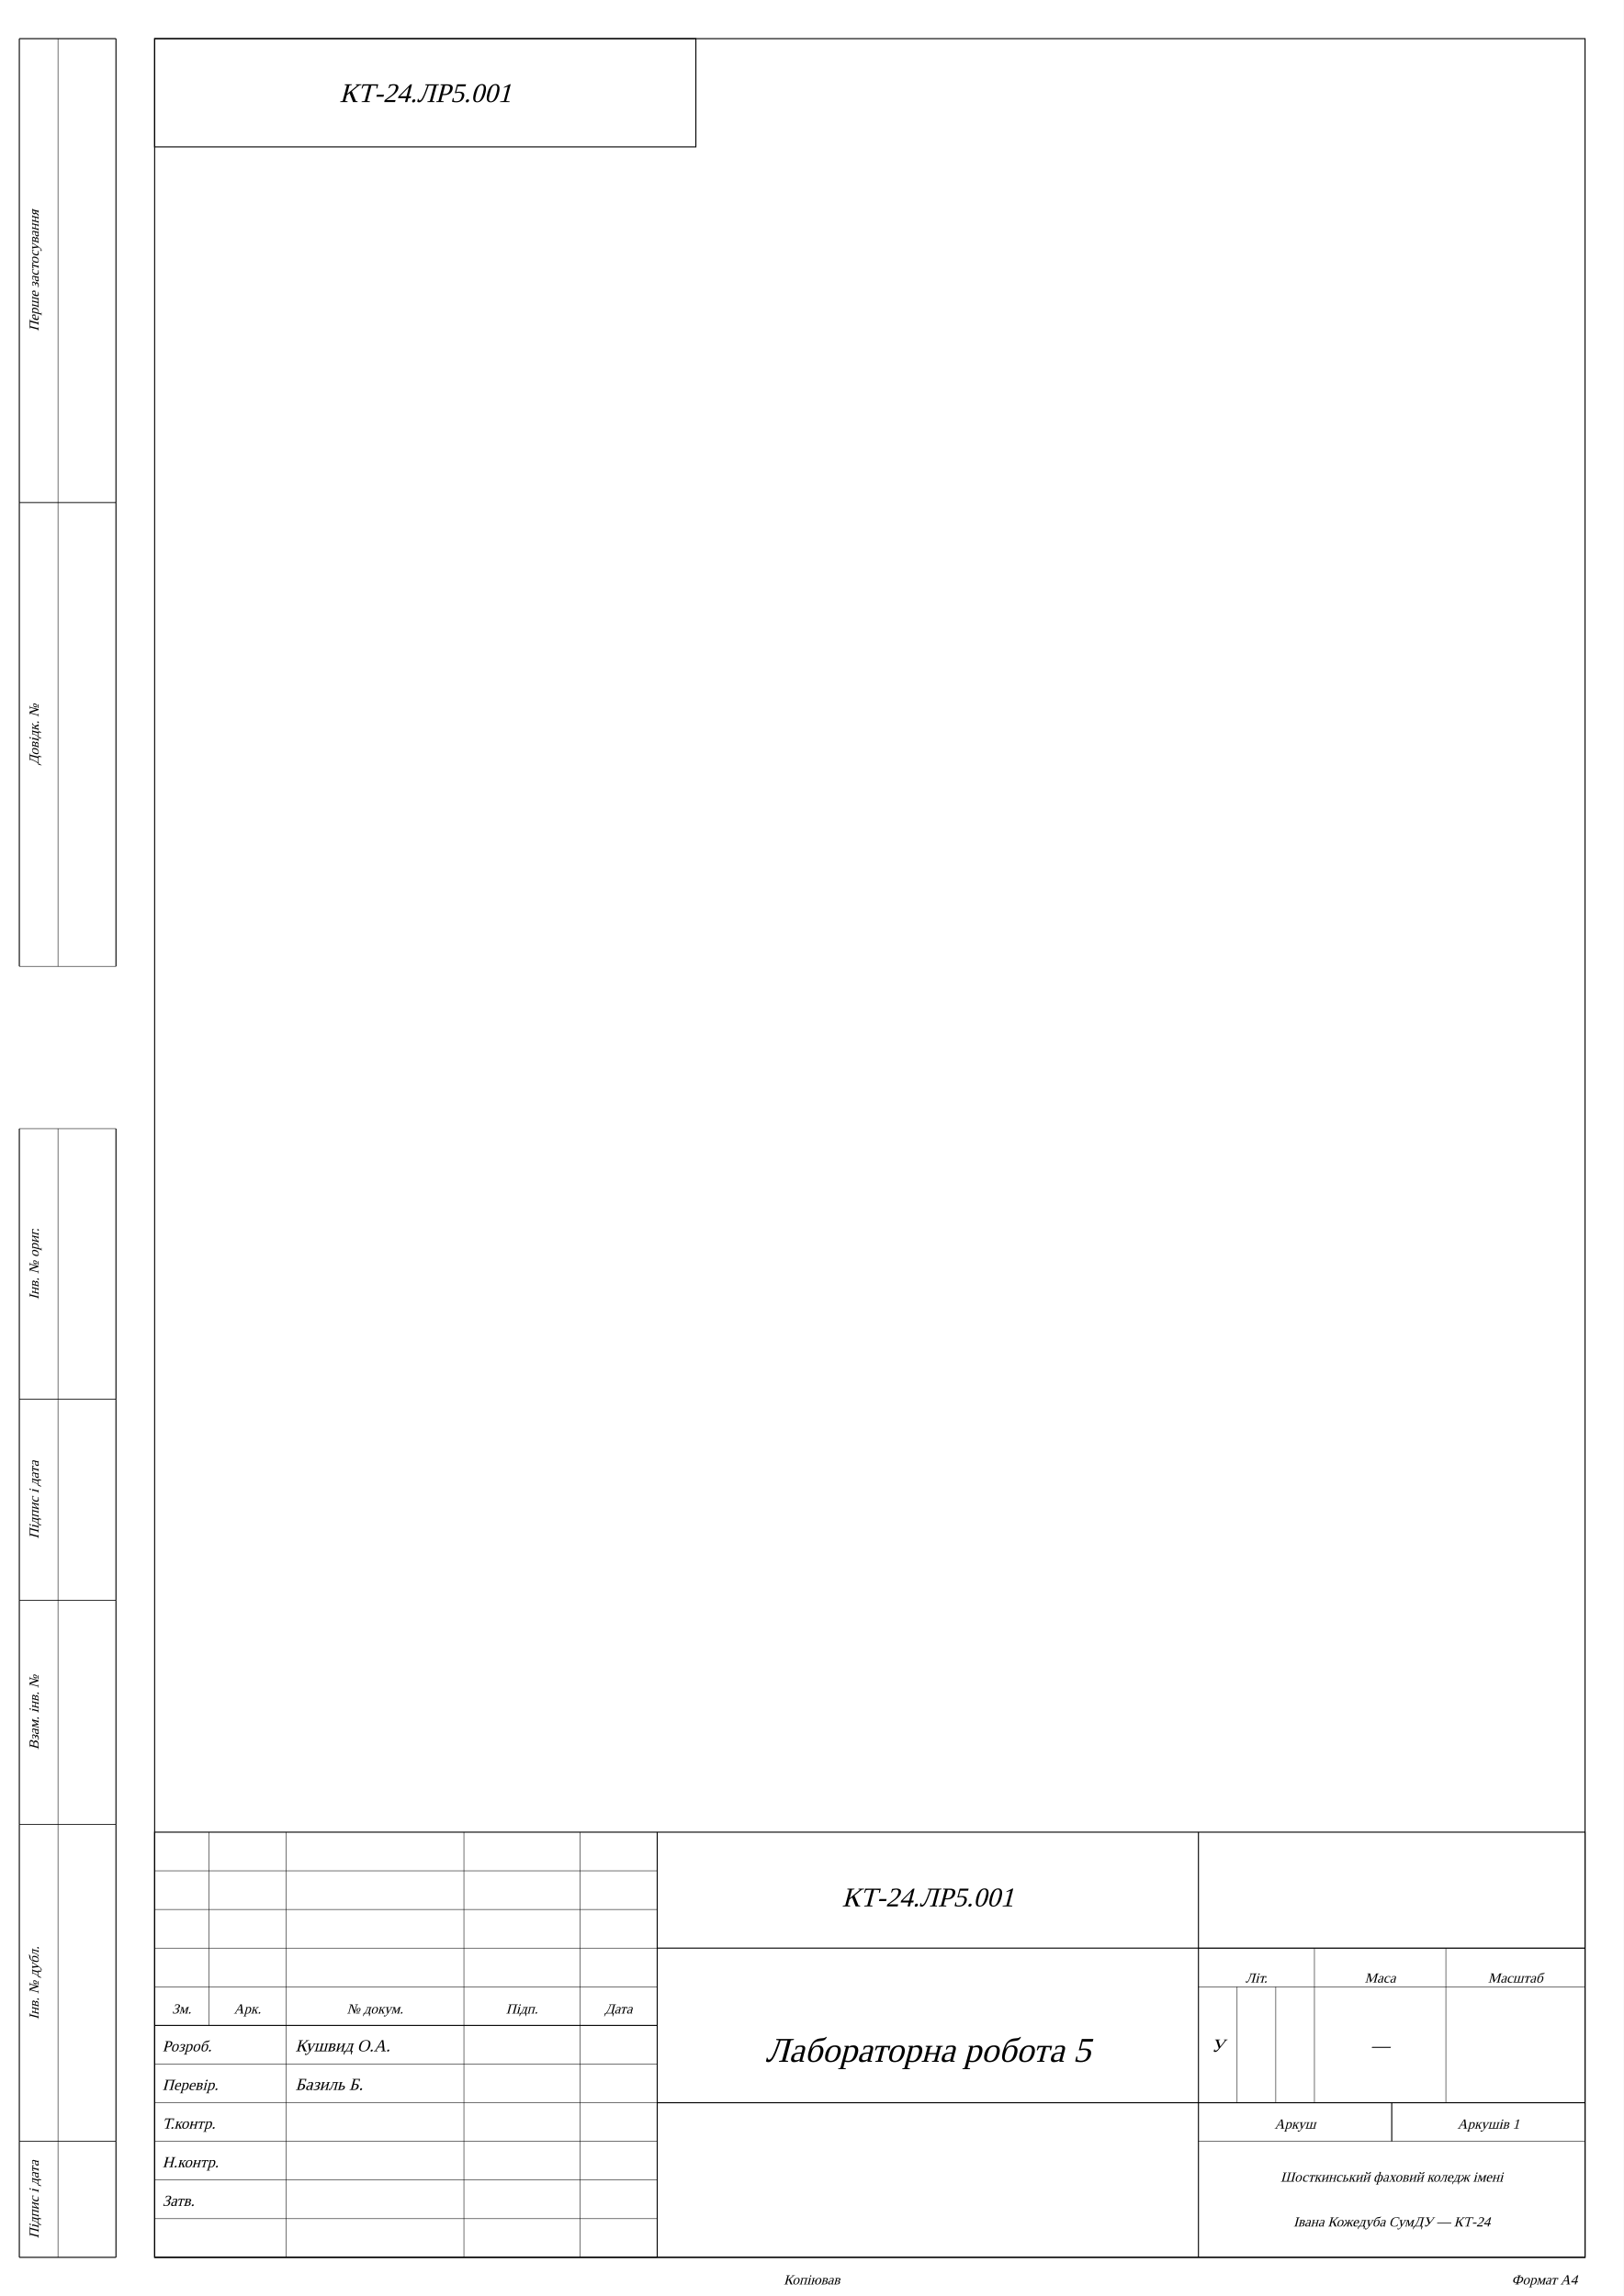
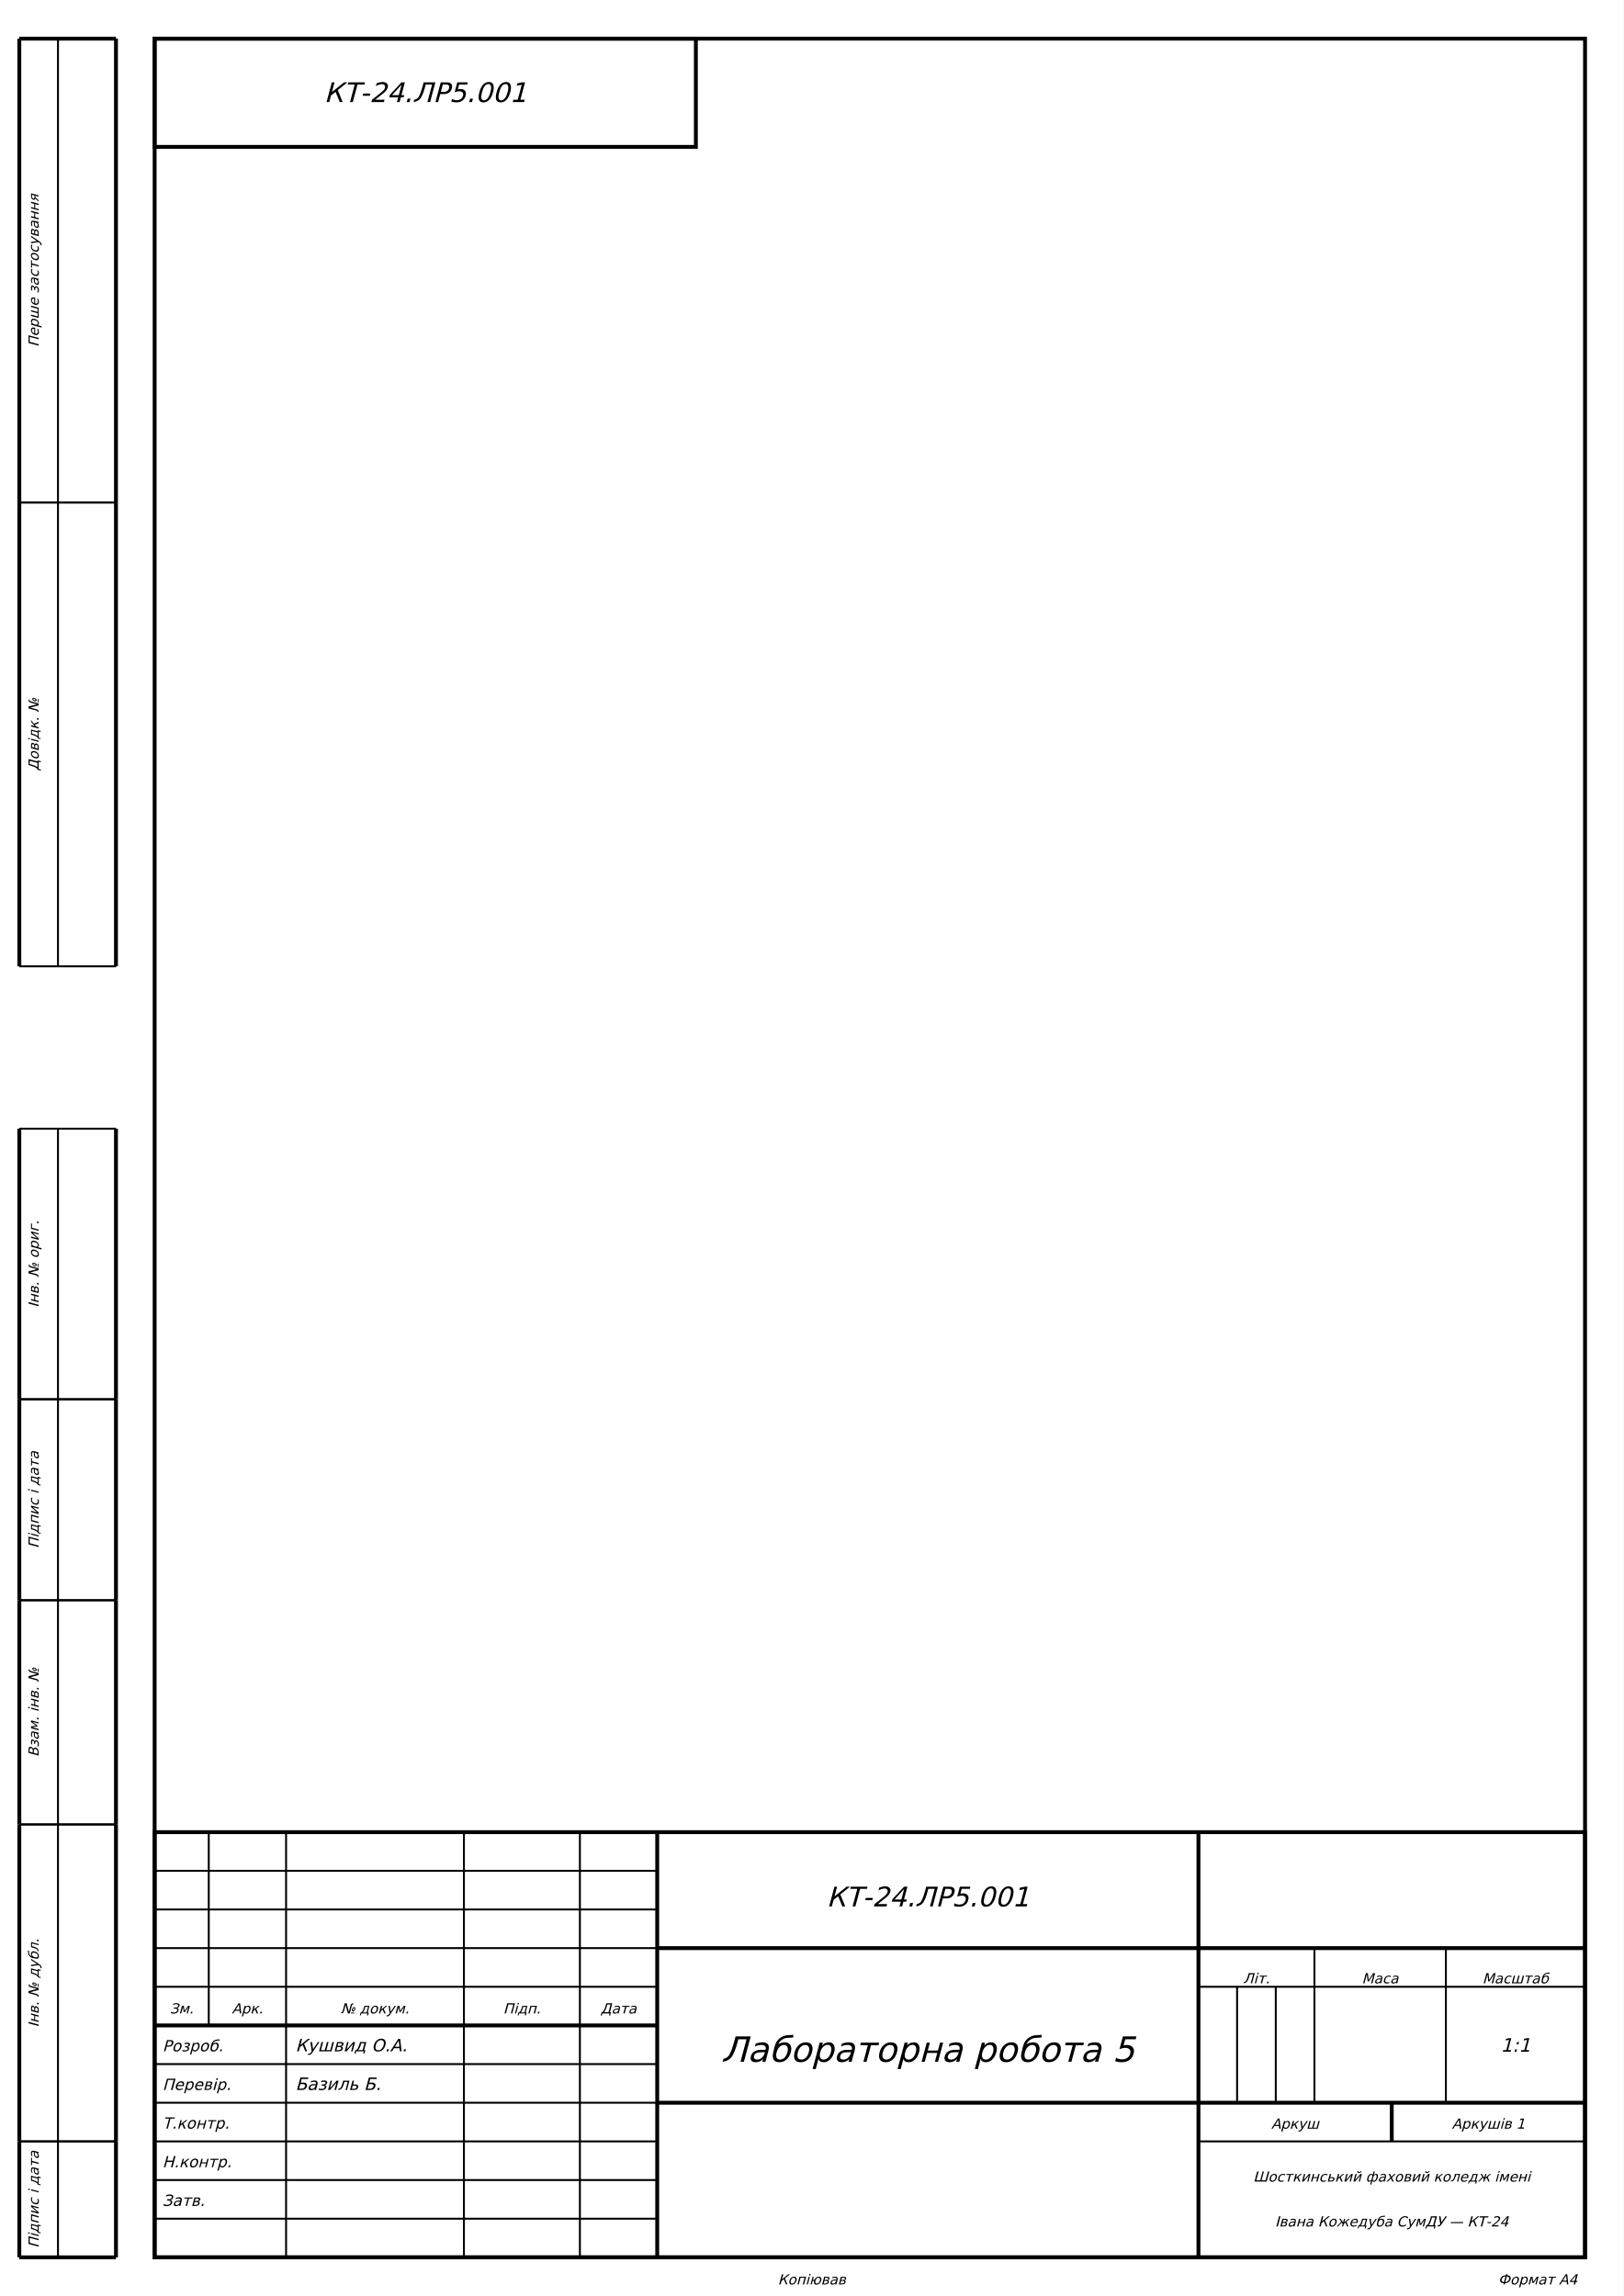
<svg xmlns="http://www.w3.org/2000/svg" width="210mm" height="297mm" viewBox="0 0 210 297">
  <rect width="210" height="297" fill="white" />
  <g transform="translate(0 0) scale(1)">
-     <rect x="20" y="5" width="185" height="287" fill="none" stroke="#000000" stroke-width="0.5" vector-effect="non-scaling-stroke" />
-     <line x1="2.5" y1="5" x2="15" y2="5" stroke="#000000" stroke-width="0.5" fill="none" vector-effect="non-scaling-stroke" />
-     <line x1="2.5" y1="65" x2="15" y2="65" stroke="#000000" stroke-width="0.25" fill="none" vector-effect="non-scaling-stroke" />
-     <line x1="2.5" y1="5" x2="2.5" y2="65" stroke="#000000" stroke-width="0.5" fill="none" vector-effect="non-scaling-stroke" />
-     <line x1="7.5" y1="5" x2="7.5" y2="65" stroke="#000000" stroke-width="0.25" fill="none" vector-effect="non-scaling-stroke" />
-     <line x1="15" y1="5" x2="15" y2="65" stroke="#000000" stroke-width="0.5" fill="none" vector-effect="non-scaling-stroke" />
-     <text x="5" y="35" font-family="GOST type B, ISO 3098, DejaVu Sans, Arial, sans-serif" font-size="1.8" fill="#000000" text-anchor="middle" transform="translate(5 35) rotate(-90) skewX(-15) translate(-5 -35)">Перше застосування</text>
-     <line x1="2.5" y1="65" x2="15" y2="65" stroke="#000000" stroke-width="0.25" fill="none" vector-effect="non-scaling-stroke" />
-     <line x1="2.5" y1="125" x2="15" y2="125" stroke="#000000" stroke-width="0.25" fill="none" vector-effect="non-scaling-stroke" />
-     <line x1="2.5" y1="65" x2="2.5" y2="125" stroke="#000000" stroke-width="0.5" fill="none" vector-effect="non-scaling-stroke" />
-     <line x1="7.5" y1="65" x2="7.5" y2="125" stroke="#000000" stroke-width="0.25" fill="none" vector-effect="non-scaling-stroke" />
-     <line x1="15" y1="65" x2="15" y2="125" stroke="#000000" stroke-width="0.5" fill="none" vector-effect="non-scaling-stroke" />
-     <text x="5" y="95" font-family="GOST type B, ISO 3098, DejaVu Sans, Arial, sans-serif" font-size="1.8" fill="#000000" text-anchor="middle" transform="translate(5 95) rotate(-90) skewX(-15) translate(-5 -95)">Довідк. №</text>
-     <line x1="2.5" y1="146" x2="15" y2="146" stroke="#000000" stroke-width="0.25" fill="none" vector-effect="non-scaling-stroke" />
-     <line x1="2.5" y1="181" x2="15" y2="181" stroke="#000000" stroke-width="0.25" fill="none" vector-effect="non-scaling-stroke" />
-     <line x1="2.5" y1="146" x2="2.5" y2="181" stroke="#000000" stroke-width="0.5" fill="none" vector-effect="non-scaling-stroke" />
-     <line x1="7.5" y1="146" x2="7.5" y2="181" stroke="#000000" stroke-width="0.25" fill="none" vector-effect="non-scaling-stroke" />
-     <line x1="15" y1="146" x2="15" y2="181" stroke="#000000" stroke-width="0.5" fill="none" vector-effect="non-scaling-stroke" />
-     <text x="5" y="163.5" font-family="GOST type B, ISO 3098, DejaVu Sans, Arial, sans-serif" font-size="1.8" fill="#000000" text-anchor="middle" transform="translate(5 163.5) rotate(-90) skewX(-15) translate(-5 -163.5)">Інв. № ориг.</text>
-     <line x1="2.5" y1="181" x2="15" y2="181" stroke="#000000" stroke-width="0.25" fill="none" vector-effect="non-scaling-stroke" />
-     <line x1="2.5" y1="207" x2="15" y2="207" stroke="#000000" stroke-width="0.25" fill="none" vector-effect="non-scaling-stroke" />
-     <line x1="2.5" y1="181" x2="2.5" y2="207" stroke="#000000" stroke-width="0.5" fill="none" vector-effect="non-scaling-stroke" />
-     <line x1="7.5" y1="181" x2="7.5" y2="207" stroke="#000000" stroke-width="0.25" fill="none" vector-effect="non-scaling-stroke" />
-     <line x1="15" y1="181" x2="15" y2="207" stroke="#000000" stroke-width="0.5" fill="none" vector-effect="non-scaling-stroke" />
-     <text x="5" y="194" font-family="GOST type B, ISO 3098, DejaVu Sans, Arial, sans-serif" font-size="1.8" fill="#000000" text-anchor="middle" transform="translate(5 194) rotate(-90) skewX(-15) translate(-5 -194)">Підпис і дата</text>
-     <line x1="2.5" y1="207" x2="15" y2="207" stroke="#000000" stroke-width="0.25" fill="none" vector-effect="non-scaling-stroke" />
-     <line x1="2.5" y1="236" x2="15" y2="236" stroke="#000000" stroke-width="0.25" fill="none" vector-effect="non-scaling-stroke" />
-     <line x1="2.5" y1="207" x2="2.5" y2="236" stroke="#000000" stroke-width="0.5" fill="none" vector-effect="non-scaling-stroke" />
-     <line x1="7.5" y1="207" x2="7.5" y2="236" stroke="#000000" stroke-width="0.25" fill="none" vector-effect="non-scaling-stroke" />
-     <line x1="15" y1="207" x2="15" y2="236" stroke="#000000" stroke-width="0.5" fill="none" vector-effect="non-scaling-stroke" />
-     <text x="5" y="221.5" font-family="GOST type B, ISO 3098, DejaVu Sans, Arial, sans-serif" font-size="1.8" fill="#000000" text-anchor="middle" transform="translate(5 221.5) rotate(-90) skewX(-15) translate(-5 -221.5)">Взам. інв. №</text>
-     <line x1="2.5" y1="236" x2="15" y2="236" stroke="#000000" stroke-width="0.25" fill="none" vector-effect="non-scaling-stroke" />
-     <line x1="2.5" y1="277" x2="15" y2="277" stroke="#000000" stroke-width="0.25" fill="none" vector-effect="non-scaling-stroke" />
-     <line x1="2.5" y1="236" x2="2.5" y2="277" stroke="#000000" stroke-width="0.5" fill="none" vector-effect="non-scaling-stroke" />
-     <line x1="7.5" y1="236" x2="7.5" y2="277" stroke="#000000" stroke-width="0.25" fill="none" vector-effect="non-scaling-stroke" />
-     <line x1="15" y1="236" x2="15" y2="277" stroke="#000000" stroke-width="0.5" fill="none" vector-effect="non-scaling-stroke" />
-     <text x="5" y="256.5" font-family="GOST type B, ISO 3098, DejaVu Sans, Arial, sans-serif" font-size="1.8" fill="#000000" text-anchor="middle" transform="translate(5 256.5) rotate(-90) skewX(-15) translate(-5 -256.5)">Інв. № дубл.</text>
-     <line x1="2.5" y1="277" x2="15" y2="277" stroke="#000000" stroke-width="0.25" fill="none" vector-effect="non-scaling-stroke" />
-     <line x1="2.5" y1="292" x2="15" y2="292" stroke="#000000" stroke-width="0.5" fill="none" vector-effect="non-scaling-stroke" />
-     <line x1="2.5" y1="277" x2="2.5" y2="292" stroke="#000000" stroke-width="0.5" fill="none" vector-effect="non-scaling-stroke" />
-     <line x1="7.5" y1="277" x2="7.5" y2="292" stroke="#000000" stroke-width="0.25" fill="none" vector-effect="non-scaling-stroke" />
-     <line x1="15" y1="277" x2="15" y2="292" stroke="#000000" stroke-width="0.5" fill="none" vector-effect="non-scaling-stroke" />
-     <text x="5" y="284.5" font-family="GOST type B, ISO 3098, DejaVu Sans, Arial, sans-serif" font-size="1.8" fill="#000000" text-anchor="middle" transform="translate(5 284.5) rotate(-90) skewX(-15) translate(-5 -284.5)">Підпис і дата</text>
-     <rect x="20" y="5" width="70" height="14" fill="none" stroke="#000000" stroke-width="0.5" vector-effect="non-scaling-stroke" />
-     <text x="55" y="13.2" font-family="GOST type B, ISO 3098, DejaVu Sans, Arial, sans-serif" font-size="3.5" fill="#000000" text-anchor="middle" transform="translate(55 13.2) skewX(-15) translate(-55 -13.2)">КТ-24.ЛР5.001</text>
-     <rect x="20" y="237" width="185" height="55" fill="none" stroke="#000000" stroke-width="0.5" vector-effect="non-scaling-stroke" />
-     <line x1="27" y1="237" x2="27" y2="262" stroke="#000000" stroke-width="0.25" fill="none" vector-effect="non-scaling-stroke" />
-     <line x1="37" y1="237" x2="37" y2="262" stroke="#000000" stroke-width="0.25" fill="none" vector-effect="non-scaling-stroke" />
-     <line x1="60" y1="237" x2="60" y2="262" stroke="#000000" stroke-width="0.25" fill="none" vector-effect="non-scaling-stroke" />
-     <line x1="75" y1="237" x2="75" y2="262" stroke="#000000" stroke-width="0.25" fill="none" vector-effect="non-scaling-stroke" />
-     <line x1="85" y1="237" x2="85" y2="292" stroke="#000000" stroke-width="0.5" fill="none" vector-effect="non-scaling-stroke" />
-     <line x1="20" y1="242" x2="85" y2="242" stroke="#000000" stroke-width="0.25" fill="none" vector-effect="non-scaling-stroke" />
-     <line x1="20" y1="247" x2="85" y2="247" stroke="#000000" stroke-width="0.25" fill="none" vector-effect="non-scaling-stroke" />
-     <line x1="20" y1="252" x2="85" y2="252" stroke="#000000" stroke-width="0.25" fill="none" vector-effect="non-scaling-stroke" />
-     <line x1="20" y1="257" x2="85" y2="257" stroke="#000000" stroke-width="0.25" fill="none" vector-effect="non-scaling-stroke" />
-     <line x1="20" y1="262" x2="85" y2="262" stroke="#000000" stroke-width="0.5" fill="none" vector-effect="non-scaling-stroke" />
-     <text x="23.5" y="260.45" font-family="GOST type B, ISO 3098, DejaVu Sans, Arial, sans-serif" font-size="1.8" fill="#000000" text-anchor="middle" transform="translate(23.5 260.45) skewX(-15) translate(-23.5 -260.45)">Зм.</text>
-     <text x="32" y="260.45" font-family="GOST type B, ISO 3098, DejaVu Sans, Arial, sans-serif" font-size="1.8" fill="#000000" text-anchor="middle" transform="translate(32 260.45) skewX(-15) translate(-32 -260.45)">Арк.</text>
-     <text x="48.5" y="260.45" font-family="GOST type B, ISO 3098, DejaVu Sans, Arial, sans-serif" font-size="1.8" fill="#000000" text-anchor="middle" transform="translate(48.5 260.45) skewX(-15) translate(-48.5 -260.45)">№ докум.</text>
-     <text x="67.5" y="260.45" font-family="GOST type B, ISO 3098, DejaVu Sans, Arial, sans-serif" font-size="1.8" fill="#000000" text-anchor="middle" transform="translate(67.5 260.45) skewX(-15) translate(-67.5 -260.45)">Підп.</text>
-     <text x="80" y="260.45" font-family="GOST type B, ISO 3098, DejaVu Sans, Arial, sans-serif" font-size="1.8" fill="#000000" text-anchor="middle" transform="translate(80 260.45) skewX(-15) translate(-80 -260.45)">Дата</text>
-     <line x1="37" y1="262" x2="37" y2="292" stroke="#000000" stroke-width="0.25" fill="none" vector-effect="non-scaling-stroke" />
-     <line x1="60" y1="262" x2="60" y2="292" stroke="#000000" stroke-width="0.25" fill="none" vector-effect="non-scaling-stroke" />
-     <line x1="75" y1="262" x2="75" y2="292" stroke="#000000" stroke-width="0.25" fill="none" vector-effect="non-scaling-stroke" />
-     <line x1="20" y1="267" x2="85" y2="267" stroke="#000000" stroke-width="0.25" fill="none" vector-effect="non-scaling-stroke" />
-     <line x1="20" y1="272" x2="85" y2="272" stroke="#000000" stroke-width="0.25" fill="none" vector-effect="non-scaling-stroke" />
-     <line x1="20" y1="277" x2="85" y2="277" stroke="#000000" stroke-width="0.25" fill="none" vector-effect="non-scaling-stroke" />
-     <line x1="20" y1="282" x2="85" y2="282" stroke="#000000" stroke-width="0.25" fill="none" vector-effect="non-scaling-stroke" />
-     <line x1="20" y1="287" x2="85" y2="287" stroke="#000000" stroke-width="0.25" fill="none" vector-effect="non-scaling-stroke" />
-     <line x1="20" y1="292" x2="85" y2="292" stroke="#000000" stroke-width="0.25" fill="none" vector-effect="non-scaling-stroke" />
-     <text x="21" y="265.35" font-family="GOST type B, ISO 3098, DejaVu Sans, Arial, sans-serif" font-size="2" fill="#000000" text-anchor="start" transform="translate(21 265.35) skewX(-15) translate(-21 -265.35)">Розроб.</text>
-     <text x="38.2" y="265.35" font-family="GOST type B, ISO 3098, DejaVu Sans, Arial, sans-serif" font-size="2.2" fill="#000000" text-anchor="start" transform="translate(38.2 265.35) skewX(-15) translate(-38.2 -265.35)">Кушвид О.А.</text>
-     <text x="21" y="270.35" font-family="GOST type B, ISO 3098, DejaVu Sans, Arial, sans-serif" font-size="2" fill="#000000" text-anchor="start" transform="translate(21 270.35) skewX(-15) translate(-21 -270.35)">Перевір.</text>
-     <text x="38.2" y="270.35" font-family="GOST type B, ISO 3098, DejaVu Sans, Arial, sans-serif" font-size="2.2" fill="#000000" text-anchor="start" transform="translate(38.2 270.35) skewX(-15) translate(-38.2 -270.35)">Базиль Б.</text>
-     <text x="21" y="275.35" font-family="GOST type B, ISO 3098, DejaVu Sans, Arial, sans-serif" font-size="2" fill="#000000" text-anchor="start" transform="translate(21 275.35) skewX(-15) translate(-21 -275.35)">Т.контр.</text>
-     <text x="21" y="280.35" font-family="GOST type B, ISO 3098, DejaVu Sans, Arial, sans-serif" font-size="2" fill="#000000" text-anchor="start" transform="translate(21 280.35) skewX(-15) translate(-21 -280.35)">Н.контр.</text>
-     <text x="21" y="285.35" font-family="GOST type B, ISO 3098, DejaVu Sans, Arial, sans-serif" font-size="2" fill="#000000" text-anchor="start" transform="translate(21 285.35) skewX(-15) translate(-21 -285.35)">Затв.</text>
-     <line x1="155" y1="237" x2="155" y2="292" stroke="#000000" stroke-width="0.5" fill="none" vector-effect="non-scaling-stroke" />
-     <line x1="85" y1="252" x2="205" y2="252" stroke="#000000" stroke-width="0.5" fill="none" vector-effect="non-scaling-stroke" />
-     <line x1="85" y1="272" x2="205" y2="272" stroke="#000000" stroke-width="0.5" fill="none" vector-effect="non-scaling-stroke" />
-     <text x="120" y="246.6" font-family="GOST type B, ISO 3098, DejaVu Sans, Arial, sans-serif" font-size="3.5" fill="#000000" text-anchor="middle" transform="translate(120 246.6) skewX(-15) translate(-120 -246.6)">КТ-24.ЛР5.001</text>
-     <text x="120" y="266.7" font-family="GOST type B, ISO 3098, DejaVu Sans, Arial, sans-serif" font-size="4.5" fill="#000000" text-anchor="middle" transform="translate(120 266.7) skewX(-15) translate(-120 -266.7)">Лабораторна робота 5</text>
-     <line x1="155" y1="252" x2="205" y2="252" stroke="#000000" stroke-width="0.25" fill="none" vector-effect="non-scaling-stroke" />
-     <line x1="155" y1="257" x2="205" y2="257" stroke="#000000" stroke-width="0.25" fill="none" vector-effect="non-scaling-stroke" />
-     <line x1="170" y1="252" x2="170" y2="272" stroke="#000000" stroke-width="0.25" fill="none" vector-effect="non-scaling-stroke" />
-     <line x1="187" y1="252" x2="187" y2="272" stroke="#000000" stroke-width="0.25" fill="none" vector-effect="non-scaling-stroke" />
-     <line x1="160" y1="257" x2="160" y2="272" stroke="#000000" stroke-width="0.25" fill="none" vector-effect="non-scaling-stroke" />
-     <line x1="165" y1="257" x2="165" y2="272" stroke="#000000" stroke-width="0.25" fill="none" vector-effect="non-scaling-stroke" />
-     <text x="162.5" y="256.45" font-family="GOST type B, ISO 3098, DejaVu Sans, Arial, sans-serif" font-size="1.8" fill="#000000" text-anchor="middle" transform="translate(162.5 256.45) skewX(-15) translate(-162.5 -256.45)">Літ.</text>
-     <text x="178.5" y="256.45" font-family="GOST type B, ISO 3098, DejaVu Sans, Arial, sans-serif" font-size="1.8" fill="#000000" text-anchor="middle" transform="translate(178.5 256.45) skewX(-15) translate(-178.5 -256.45)">Маса</text>
-     <text x="196" y="256.45" font-family="GOST type B, ISO 3098, DejaVu Sans, Arial, sans-serif" font-size="1.8" fill="#000000" text-anchor="middle" transform="translate(196 256.45) skewX(-15) translate(-196 -256.45)">Масштаб</text>
-     <text x="157.5" y="265.4" font-family="GOST type B, ISO 3098, DejaVu Sans, Arial, sans-serif" font-size="2.4" fill="#000000" text-anchor="middle" transform="translate(157.5 265.4) skewX(-15) translate(-157.5 -265.4)">У</text>
-     <text x="178.5" y="265.4" font-family="GOST type B, ISO 3098, DejaVu Sans, Arial, sans-serif" font-size="2.4" fill="#000000" text-anchor="middle" transform="translate(178.5 265.4) skewX(-15) translate(-178.5 -265.4)">—</text>
-     <line x1="155" y1="272" x2="205" y2="272" stroke="#000000" stroke-width="0.25" fill="none" vector-effect="non-scaling-stroke" />
-     <line x1="155" y1="277" x2="205" y2="277" stroke="#000000" stroke-width="0.25" fill="none" vector-effect="non-scaling-stroke" />
-     <line x1="180" y1="272" x2="180" y2="277" stroke="#000000" stroke-width="0.5" fill="none" vector-effect="non-scaling-stroke" />
-     <text x="167.5" y="275.35" font-family="GOST type B, ISO 3098, DejaVu Sans, Arial, sans-serif" font-size="1.8" fill="#000000" text-anchor="middle" transform="translate(167.5 275.35) skewX(-15) translate(-167.5 -275.35)">Аркуш</text>
-     <text x="192.5" y="275.35" font-family="GOST type B, ISO 3098, DejaVu Sans, Arial, sans-serif" font-size="1.8" fill="#000000" text-anchor="middle" transform="translate(192.5 275.35) skewX(-15) translate(-192.5 -275.35)">Аркушів 1</text>
-     <text x="180" y="282.2" font-family="GOST type B, ISO 3098, DejaVu Sans, Arial, sans-serif" font-size="1.8" fill="#000000" text-anchor="middle" transform="translate(180 282.2) skewX(-15) translate(-180 -282.2)">Шосткинський фаховий коледж імені</text>
-     <text x="180" y="288" font-family="GOST type B, ISO 3098, DejaVu Sans, Arial, sans-serif" font-size="1.8" fill="#000000" text-anchor="middle" transform="translate(180 288) skewX(-15) translate(-180 -288)">Івана Кожедуба СумДУ — КТ-24</text>
-     <text x="105" y="295.5" font-family="GOST type B, ISO 3098, DejaVu Sans, Arial, sans-serif" font-size="1.8" fill="#000000" text-anchor="middle" transform="translate(105 295.5) skewX(-15) translate(-105 -295.5)">Копіював</text>
-     <text x="204" y="295.5" font-family="GOST type B, ISO 3098, DejaVu Sans, Arial, sans-serif" font-size="1.8" fill="#000000" text-anchor="end" transform="translate(204 295.5) skewX(-15) translate(-204 -295.5)">Формат А4</text>
+     <rect x="20" y="5" width="185" height="287" fill="none" stroke="#000000" stroke-width="0.5" />
+     <line x1="2.5" y1="5" x2="15" y2="5" stroke="#000000" stroke-width="0.5" fill="none" />
+     <line x1="2.5" y1="65" x2="15" y2="65" stroke="#000000" stroke-width="0.25" fill="none" />
+     <line x1="2.5" y1="5" x2="2.5" y2="65" stroke="#000000" stroke-width="0.5" fill="none" />
+     <line x1="7.5" y1="5" x2="7.5" y2="65" stroke="#000000" stroke-width="0.25" fill="none" />
+     <line x1="15" y1="5" x2="15" y2="65" stroke="#000000" stroke-width="0.5" fill="none" />
+     <text x="5" y="35" font-family="'GOST type B','ISO 3098','DejaVu Sans',Arial,sans-serif" font-size="1.8" fill="#000000" text-anchor="middle" transform="translate(5 35) rotate(-90) skewX(-15) translate(-5 -35)">Перше застосування</text>
+     <line x1="2.5" y1="65" x2="15" y2="65" stroke="#000000" stroke-width="0.25" fill="none" />
+     <line x1="2.5" y1="125" x2="15" y2="125" stroke="#000000" stroke-width="0.25" fill="none" />
+     <line x1="2.5" y1="65" x2="2.5" y2="125" stroke="#000000" stroke-width="0.5" fill="none" />
+     <line x1="7.5" y1="65" x2="7.5" y2="125" stroke="#000000" stroke-width="0.25" fill="none" />
+     <line x1="15" y1="65" x2="15" y2="125" stroke="#000000" stroke-width="0.5" fill="none" />
+     <text x="5" y="95" font-family="'GOST type B','ISO 3098','DejaVu Sans',Arial,sans-serif" font-size="1.8" fill="#000000" text-anchor="middle" transform="translate(5 95) rotate(-90) skewX(-15) translate(-5 -95)">Довідк. №</text>
+     <line x1="2.5" y1="146" x2="15" y2="146" stroke="#000000" stroke-width="0.25" fill="none" />
+     <line x1="2.5" y1="181" x2="15" y2="181" stroke="#000000" stroke-width="0.25" fill="none" />
+     <line x1="2.5" y1="146" x2="2.5" y2="181" stroke="#000000" stroke-width="0.5" fill="none" />
+     <line x1="7.5" y1="146" x2="7.5" y2="181" stroke="#000000" stroke-width="0.25" fill="none" />
+     <line x1="15" y1="146" x2="15" y2="181" stroke="#000000" stroke-width="0.5" fill="none" />
+     <text x="5" y="163.5" font-family="'GOST type B','ISO 3098','DejaVu Sans',Arial,sans-serif" font-size="1.8" fill="#000000" text-anchor="middle" transform="translate(5 163.5) rotate(-90) skewX(-15) translate(-5 -163.5)">Інв. № ориг.</text>
+     <line x1="2.5" y1="181" x2="15" y2="181" stroke="#000000" stroke-width="0.25" fill="none" />
+     <line x1="2.5" y1="207" x2="15" y2="207" stroke="#000000" stroke-width="0.25" fill="none" />
+     <line x1="2.5" y1="181" x2="2.5" y2="207" stroke="#000000" stroke-width="0.5" fill="none" />
+     <line x1="7.5" y1="181" x2="7.5" y2="207" stroke="#000000" stroke-width="0.25" fill="none" />
+     <line x1="15" y1="181" x2="15" y2="207" stroke="#000000" stroke-width="0.5" fill="none" />
+     <text x="5" y="194" font-family="'GOST type B','ISO 3098','DejaVu Sans',Arial,sans-serif" font-size="1.8" fill="#000000" text-anchor="middle" transform="translate(5 194) rotate(-90) skewX(-15) translate(-5 -194)">Підпис і дата</text>
+     <line x1="2.5" y1="207" x2="15" y2="207" stroke="#000000" stroke-width="0.25" fill="none" />
+     <line x1="2.5" y1="236" x2="15" y2="236" stroke="#000000" stroke-width="0.25" fill="none" />
+     <line x1="2.5" y1="207" x2="2.5" y2="236" stroke="#000000" stroke-width="0.5" fill="none" />
+     <line x1="7.5" y1="207" x2="7.5" y2="236" stroke="#000000" stroke-width="0.25" fill="none" />
+     <line x1="15" y1="207" x2="15" y2="236" stroke="#000000" stroke-width="0.5" fill="none" />
+     <text x="5" y="221.5" font-family="'GOST type B','ISO 3098','DejaVu Sans',Arial,sans-serif" font-size="1.8" fill="#000000" text-anchor="middle" transform="translate(5 221.5) rotate(-90) skewX(-15) translate(-5 -221.5)">Взам. інв. №</text>
+     <line x1="2.5" y1="236" x2="15" y2="236" stroke="#000000" stroke-width="0.25" fill="none" />
+     <line x1="2.5" y1="277" x2="15" y2="277" stroke="#000000" stroke-width="0.25" fill="none" />
+     <line x1="2.5" y1="236" x2="2.5" y2="277" stroke="#000000" stroke-width="0.5" fill="none" />
+     <line x1="7.5" y1="236" x2="7.5" y2="277" stroke="#000000" stroke-width="0.25" fill="none" />
+     <line x1="15" y1="236" x2="15" y2="277" stroke="#000000" stroke-width="0.5" fill="none" />
+     <text x="5" y="256.5" font-family="'GOST type B','ISO 3098','DejaVu Sans',Arial,sans-serif" font-size="1.8" fill="#000000" text-anchor="middle" transform="translate(5 256.5) rotate(-90) skewX(-15) translate(-5 -256.5)">Інв. № дубл.</text>
+     <line x1="2.5" y1="277" x2="15" y2="277" stroke="#000000" stroke-width="0.25" fill="none" />
+     <line x1="2.5" y1="292" x2="15" y2="292" stroke="#000000" stroke-width="0.5" fill="none" />
+     <line x1="2.5" y1="277" x2="2.5" y2="292" stroke="#000000" stroke-width="0.5" fill="none" />
+     <line x1="7.5" y1="277" x2="7.5" y2="292" stroke="#000000" stroke-width="0.25" fill="none" />
+     <line x1="15" y1="277" x2="15" y2="292" stroke="#000000" stroke-width="0.5" fill="none" />
+     <text x="5" y="284.5" font-family="'GOST type B','ISO 3098','DejaVu Sans',Arial,sans-serif" font-size="1.8" fill="#000000" text-anchor="middle" transform="translate(5 284.5) rotate(-90) skewX(-15) translate(-5 -284.5)">Підпис і дата</text>
+     <rect x="20" y="5" width="70" height="14" fill="none" stroke="#000000" stroke-width="0.5" />
+     <text x="55" y="13.2" font-family="'GOST type B','ISO 3098','DejaVu Sans',Arial,sans-serif" font-size="3.5" fill="#000000" text-anchor="middle" transform="translate(55 13.2) skewX(-15) translate(-55 -13.2)">КТ-24.ЛР5.001</text>
+     <rect x="20" y="237" width="185" height="55" fill="none" stroke="#000000" stroke-width="0.5" />
+     <line x1="27" y1="237" x2="27" y2="262" stroke="#000000" stroke-width="0.25" fill="none" />
+     <line x1="37" y1="237" x2="37" y2="262" stroke="#000000" stroke-width="0.25" fill="none" />
+     <line x1="60" y1="237" x2="60" y2="262" stroke="#000000" stroke-width="0.25" fill="none" />
+     <line x1="75" y1="237" x2="75" y2="262" stroke="#000000" stroke-width="0.25" fill="none" />
+     <line x1="85" y1="237" x2="85" y2="292" stroke="#000000" stroke-width="0.5" fill="none" />
+     <line x1="20" y1="242" x2="85" y2="242" stroke="#000000" stroke-width="0.25" fill="none" />
+     <line x1="20" y1="247" x2="85" y2="247" stroke="#000000" stroke-width="0.25" fill="none" />
+     <line x1="20" y1="252" x2="85" y2="252" stroke="#000000" stroke-width="0.25" fill="none" />
+     <line x1="20" y1="257" x2="85" y2="257" stroke="#000000" stroke-width="0.25" fill="none" />
+     <line x1="20" y1="262" x2="85" y2="262" stroke="#000000" stroke-width="0.5" fill="none" />
+     <text x="23.5" y="260.45" font-family="'GOST type B','ISO 3098','DejaVu Sans',Arial,sans-serif" font-size="1.8" fill="#000000" text-anchor="middle" transform="translate(23.5 260.45) skewX(-15) translate(-23.5 -260.45)">Зм.</text>
+     <text x="32" y="260.45" font-family="'GOST type B','ISO 3098','DejaVu Sans',Arial,sans-serif" font-size="1.8" fill="#000000" text-anchor="middle" transform="translate(32 260.45) skewX(-15) translate(-32 -260.45)">Арк.</text>
+     <text x="48.5" y="260.45" font-family="'GOST type B','ISO 3098','DejaVu Sans',Arial,sans-serif" font-size="1.8" fill="#000000" text-anchor="middle" transform="translate(48.5 260.45) skewX(-15) translate(-48.5 -260.45)">№ докум.</text>
+     <text x="67.5" y="260.45" font-family="'GOST type B','ISO 3098','DejaVu Sans',Arial,sans-serif" font-size="1.8" fill="#000000" text-anchor="middle" transform="translate(67.5 260.45) skewX(-15) translate(-67.5 -260.45)">Підп.</text>
+     <text x="80" y="260.45" font-family="'GOST type B','ISO 3098','DejaVu Sans',Arial,sans-serif" font-size="1.8" fill="#000000" text-anchor="middle" transform="translate(80 260.45) skewX(-15) translate(-80 -260.45)">Дата</text>
+     <line x1="37" y1="262" x2="37" y2="292" stroke="#000000" stroke-width="0.25" fill="none" />
+     <line x1="60" y1="262" x2="60" y2="292" stroke="#000000" stroke-width="0.25" fill="none" />
+     <line x1="75" y1="262" x2="75" y2="292" stroke="#000000" stroke-width="0.25" fill="none" />
+     <line x1="20" y1="267" x2="85" y2="267" stroke="#000000" stroke-width="0.25" fill="none" />
+     <line x1="20" y1="272" x2="85" y2="272" stroke="#000000" stroke-width="0.25" fill="none" />
+     <line x1="20" y1="277" x2="85" y2="277" stroke="#000000" stroke-width="0.25" fill="none" />
+     <line x1="20" y1="282" x2="85" y2="282" stroke="#000000" stroke-width="0.25" fill="none" />
+     <line x1="20" y1="287" x2="85" y2="287" stroke="#000000" stroke-width="0.25" fill="none" />
+     <line x1="20" y1="292" x2="85" y2="292" stroke="#000000" stroke-width="0.25" fill="none" />
+     <text x="21" y="265.35" font-family="'GOST type B','ISO 3098','DejaVu Sans',Arial,sans-serif" font-size="2" fill="#000000" text-anchor="start" transform="translate(21 265.35) skewX(-15) translate(-21 -265.35)">Розроб.</text>
+     <text x="38.2" y="265.35" font-family="'GOST type B','ISO 3098','DejaVu Sans',Arial,sans-serif" font-size="2.2" fill="#000000" text-anchor="start" transform="translate(38.2 265.35) skewX(-15) translate(-38.2 -265.35)">Кушвид О.А.</text>
+     <text x="21" y="270.35" font-family="'GOST type B','ISO 3098','DejaVu Sans',Arial,sans-serif" font-size="2" fill="#000000" text-anchor="start" transform="translate(21 270.35) skewX(-15) translate(-21 -270.35)">Перевір.</text>
+     <text x="38.2" y="270.35" font-family="'GOST type B','ISO 3098','DejaVu Sans',Arial,sans-serif" font-size="2.2" fill="#000000" text-anchor="start" transform="translate(38.2 270.35) skewX(-15) translate(-38.2 -270.35)">Базиль Б.</text>
+     <text x="21" y="275.35" font-family="'GOST type B','ISO 3098','DejaVu Sans',Arial,sans-serif" font-size="2" fill="#000000" text-anchor="start" transform="translate(21 275.35) skewX(-15) translate(-21 -275.35)">Т.контр.</text>
+     <text x="21" y="280.35" font-family="'GOST type B','ISO 3098','DejaVu Sans',Arial,sans-serif" font-size="2" fill="#000000" text-anchor="start" transform="translate(21 280.35) skewX(-15) translate(-21 -280.35)">Н.контр.</text>
+     <text x="21" y="285.35" font-family="'GOST type B','ISO 3098','DejaVu Sans',Arial,sans-serif" font-size="2" fill="#000000" text-anchor="start" transform="translate(21 285.35) skewX(-15) translate(-21 -285.35)">Затв.</text>
+     <line x1="155" y1="237" x2="155" y2="292" stroke="#000000" stroke-width="0.5" fill="none" />
+     <line x1="85" y1="252" x2="205" y2="252" stroke="#000000" stroke-width="0.5" fill="none" />
+     <line x1="85" y1="272" x2="205" y2="272" stroke="#000000" stroke-width="0.5" fill="none" />
+     <text x="120" y="246.6" font-family="'GOST type B','ISO 3098','DejaVu Sans',Arial,sans-serif" font-size="3.5" fill="#000000" text-anchor="middle" transform="translate(120 246.6) skewX(-15) translate(-120 -246.6)">КТ-24.ЛР5.001</text>
+     <text x="120" y="266.7" font-family="'GOST type B','ISO 3098','DejaVu Sans',Arial,sans-serif" font-size="4.5" fill="#000000" text-anchor="middle" transform="translate(120 266.7) skewX(-15) translate(-120 -266.7)">Лабораторна робота 5</text>
+     <line x1="155" y1="252" x2="205" y2="252" stroke="#000000" stroke-width="0.25" fill="none" />
+     <line x1="155" y1="257" x2="205" y2="257" stroke="#000000" stroke-width="0.25" fill="none" />
+     <line x1="170" y1="252" x2="170" y2="272" stroke="#000000" stroke-width="0.25" fill="none" />
+     <line x1="187" y1="252" x2="187" y2="272" stroke="#000000" stroke-width="0.25" fill="none" />
+     <line x1="160" y1="257" x2="160" y2="272" stroke="#000000" stroke-width="0.25" fill="none" />
+     <line x1="165" y1="257" x2="165" y2="272" stroke="#000000" stroke-width="0.25" fill="none" />
+     <text x="162.5" y="256.55" font-family="'GOST type B','ISO 3098','DejaVu Sans',Arial,sans-serif" font-size="1.8" fill="#000000" text-anchor="middle" transform="translate(162.5 256.55) skewX(-15) translate(-162.5 -256.55)">Літ.</text>
+     <text x="178.5" y="256.55" font-family="'GOST type B','ISO 3098','DejaVu Sans',Arial,sans-serif" font-size="1.8" fill="#000000" text-anchor="middle" transform="translate(178.5 256.55) skewX(-15) translate(-178.5 -256.55)">Маса</text>
+     <text x="196" y="256.55" font-family="'GOST type B','ISO 3098','DejaVu Sans',Arial,sans-serif" font-size="1.8" fill="#000000" text-anchor="middle" transform="translate(196 256.55) skewX(-15) translate(-196 -256.55)">Масштаб</text>
+     <text x="157.5" y="265.4" font-family="'GOST type B','ISO 3098','DejaVu Sans',Arial,sans-serif" font-size="2.4" fill="#000000" text-anchor="middle" transform="translate(157.5 265.4) skewX(-15) translate(-157.5 -265.4)" />
+     <text x="196" y="265.4" font-family="'GOST type B','ISO 3098','DejaVu Sans',Arial,sans-serif" font-size="2.4" fill="#000000" text-anchor="middle" transform="translate(196 265.4) skewX(-15) translate(-196 -265.4)">1:1</text>
+     <line x1="155" y1="272" x2="205" y2="272" stroke="#000000" stroke-width="0.25" fill="none" />
+     <line x1="155" y1="277" x2="205" y2="277" stroke="#000000" stroke-width="0.25" fill="none" />
+     <line x1="180" y1="272" x2="180" y2="277" stroke="#000000" stroke-width="0.5" fill="none" />
+     <text x="167.5" y="275.35" font-family="'GOST type B','ISO 3098','DejaVu Sans',Arial,sans-serif" font-size="1.8" fill="#000000" text-anchor="middle" transform="translate(167.5 275.35) skewX(-15) translate(-167.5 -275.35)">Аркуш</text>
+     <text x="192.5" y="275.35" font-family="'GOST type B','ISO 3098','DejaVu Sans',Arial,sans-serif" font-size="1.8" fill="#000000" text-anchor="middle" transform="translate(192.5 275.35) skewX(-15) translate(-192.5 -275.35)">Аркушів 1</text>
+     <text x="180" y="282.2" font-family="'GOST type B','ISO 3098','DejaVu Sans',Arial,sans-serif" font-size="1.8" fill="#000000" text-anchor="middle" transform="translate(180 282.2) skewX(-15) translate(-180 -282.2)">Шосткинський фаховий коледж імені</text>
+     <text x="180" y="288" font-family="'GOST type B','ISO 3098','DejaVu Sans',Arial,sans-serif" font-size="1.8" fill="#000000" text-anchor="middle" transform="translate(180 288) skewX(-15) translate(-180 -288)">Івана Кожедуба СумДУ — КТ-24</text>
+     <text x="105" y="295.5" font-family="'GOST type B','ISO 3098','DejaVu Sans',Arial,sans-serif" font-size="1.8" fill="#000000" text-anchor="middle" transform="translate(105 295.5) skewX(-15) translate(-105 -295.5)">Копіював</text>
+     <text x="204" y="295.5" font-family="'GOST type B','ISO 3098','DejaVu Sans',Arial,sans-serif" font-size="1.8" fill="#000000" text-anchor="end" transform="translate(204 295.5) skewX(-15) translate(-204 -295.5)">Формат А4</text>
  </g>
</svg>
